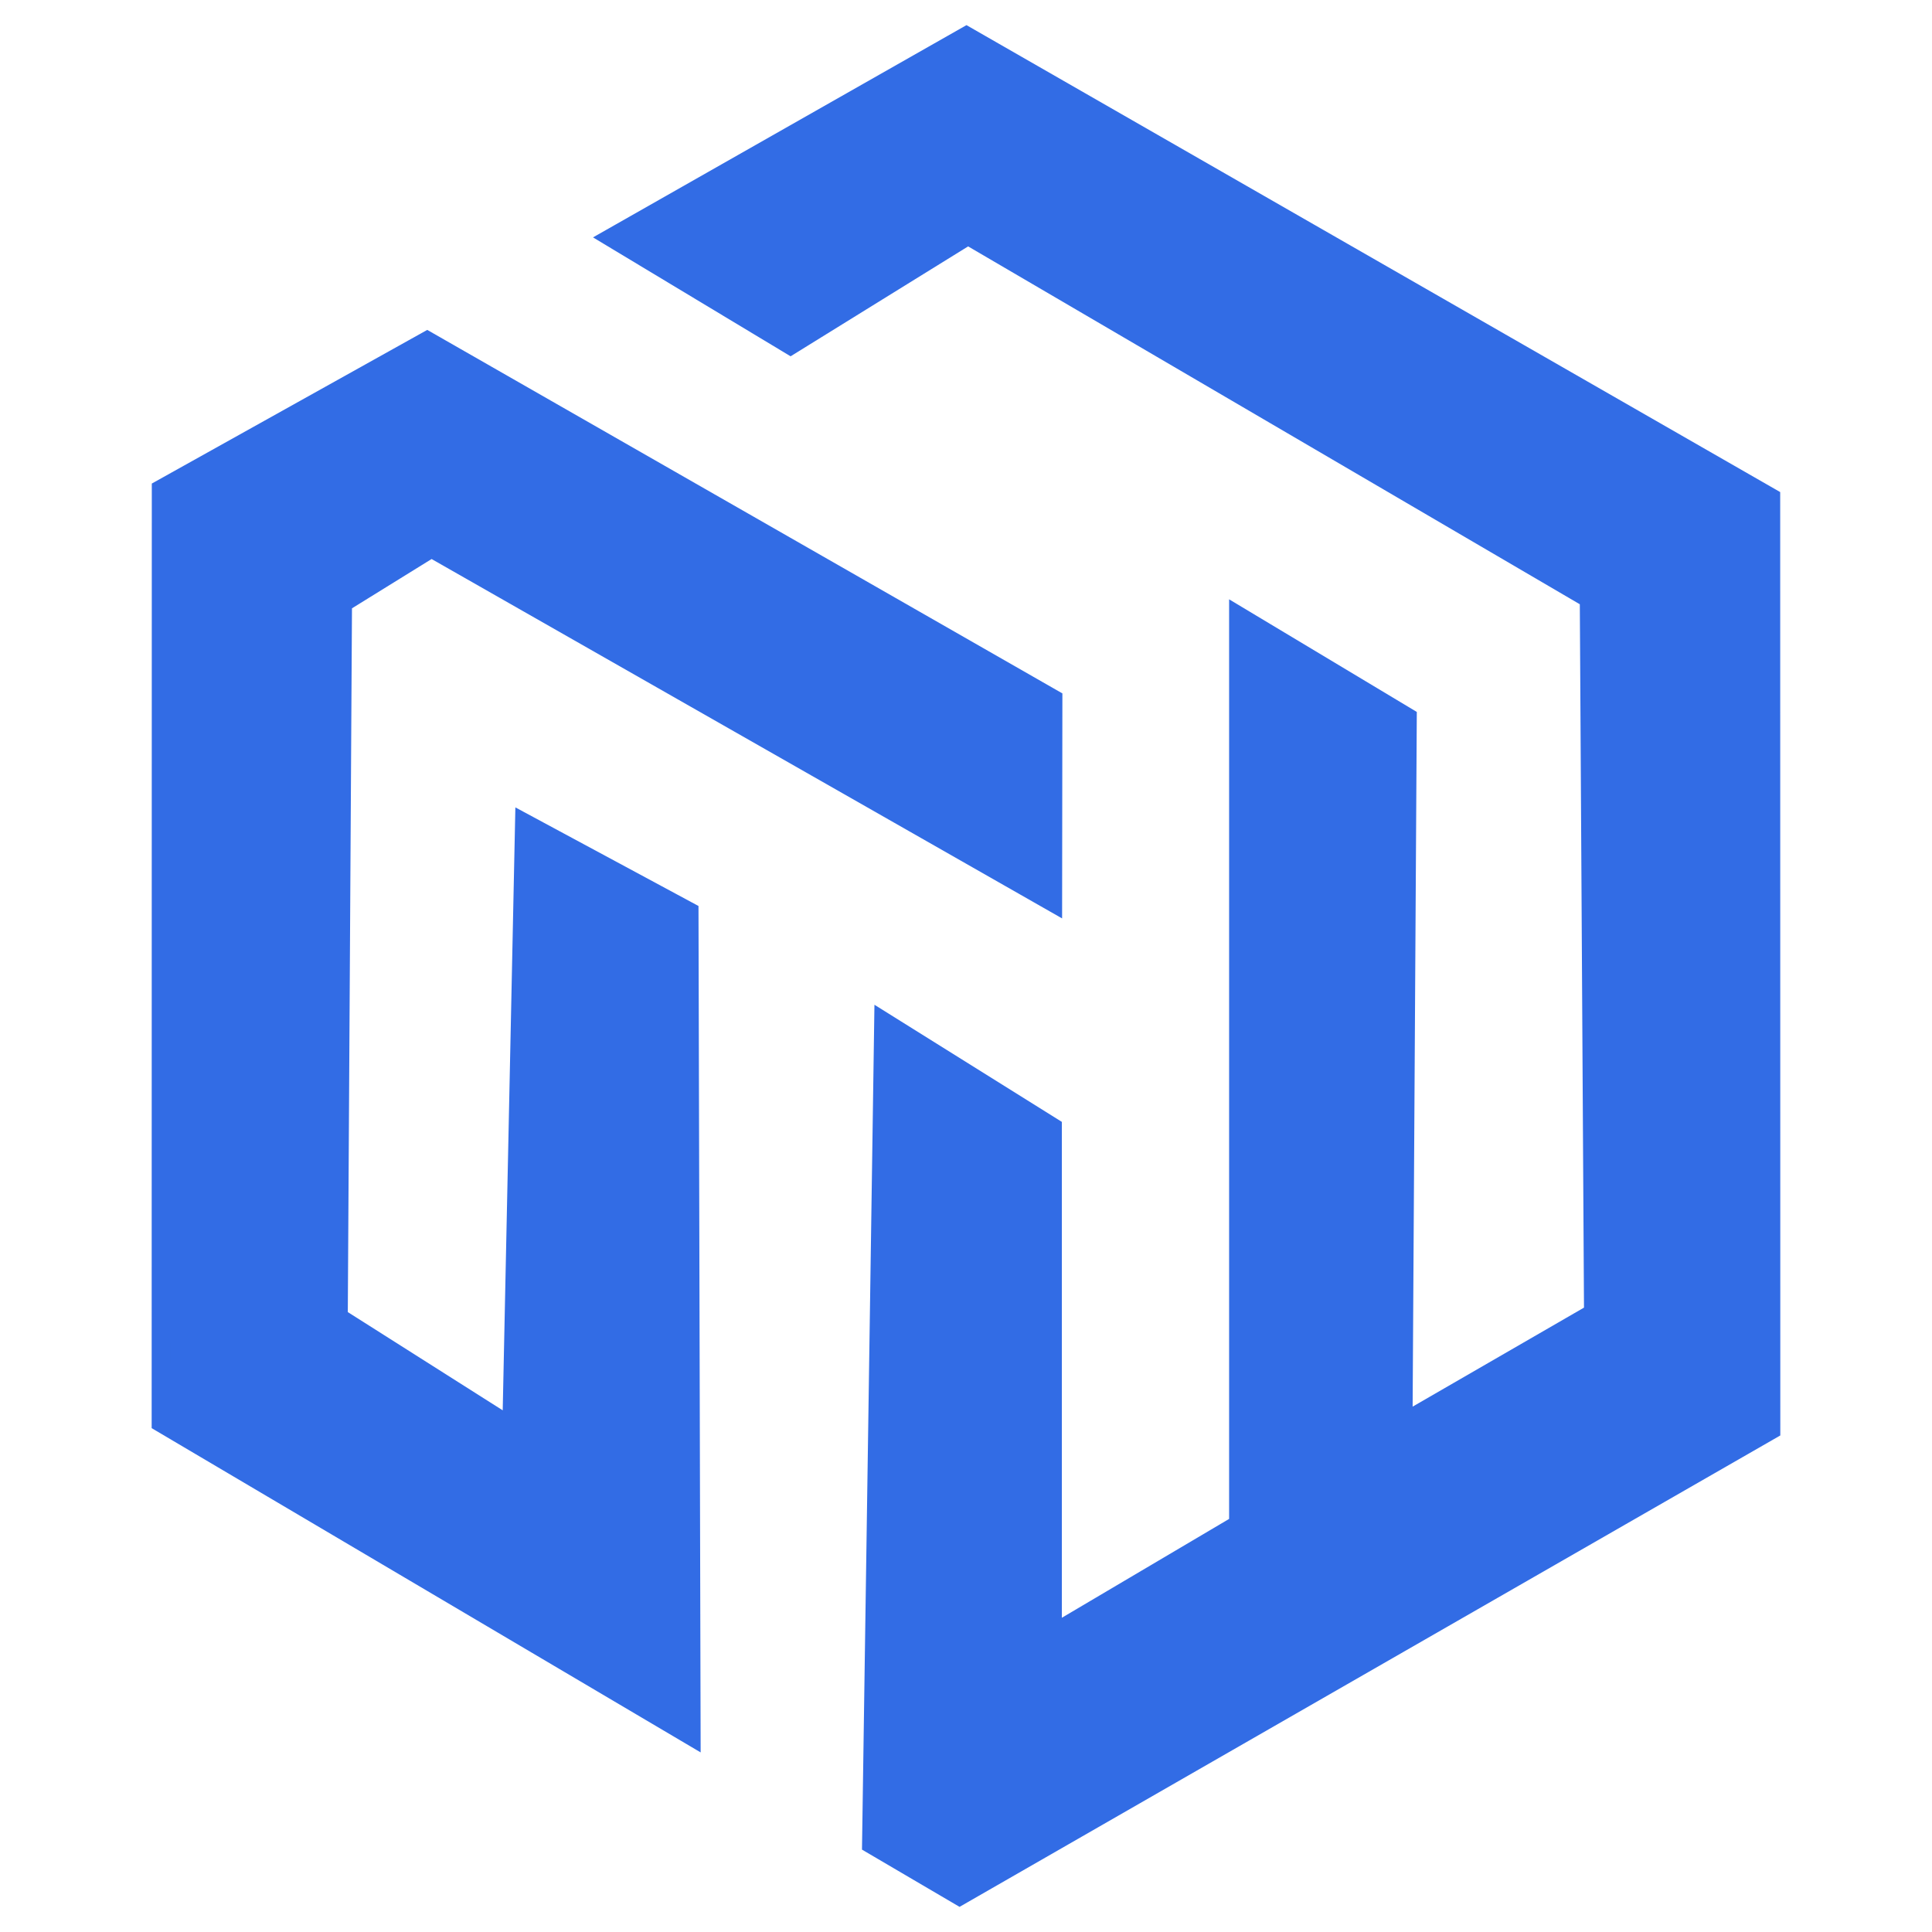
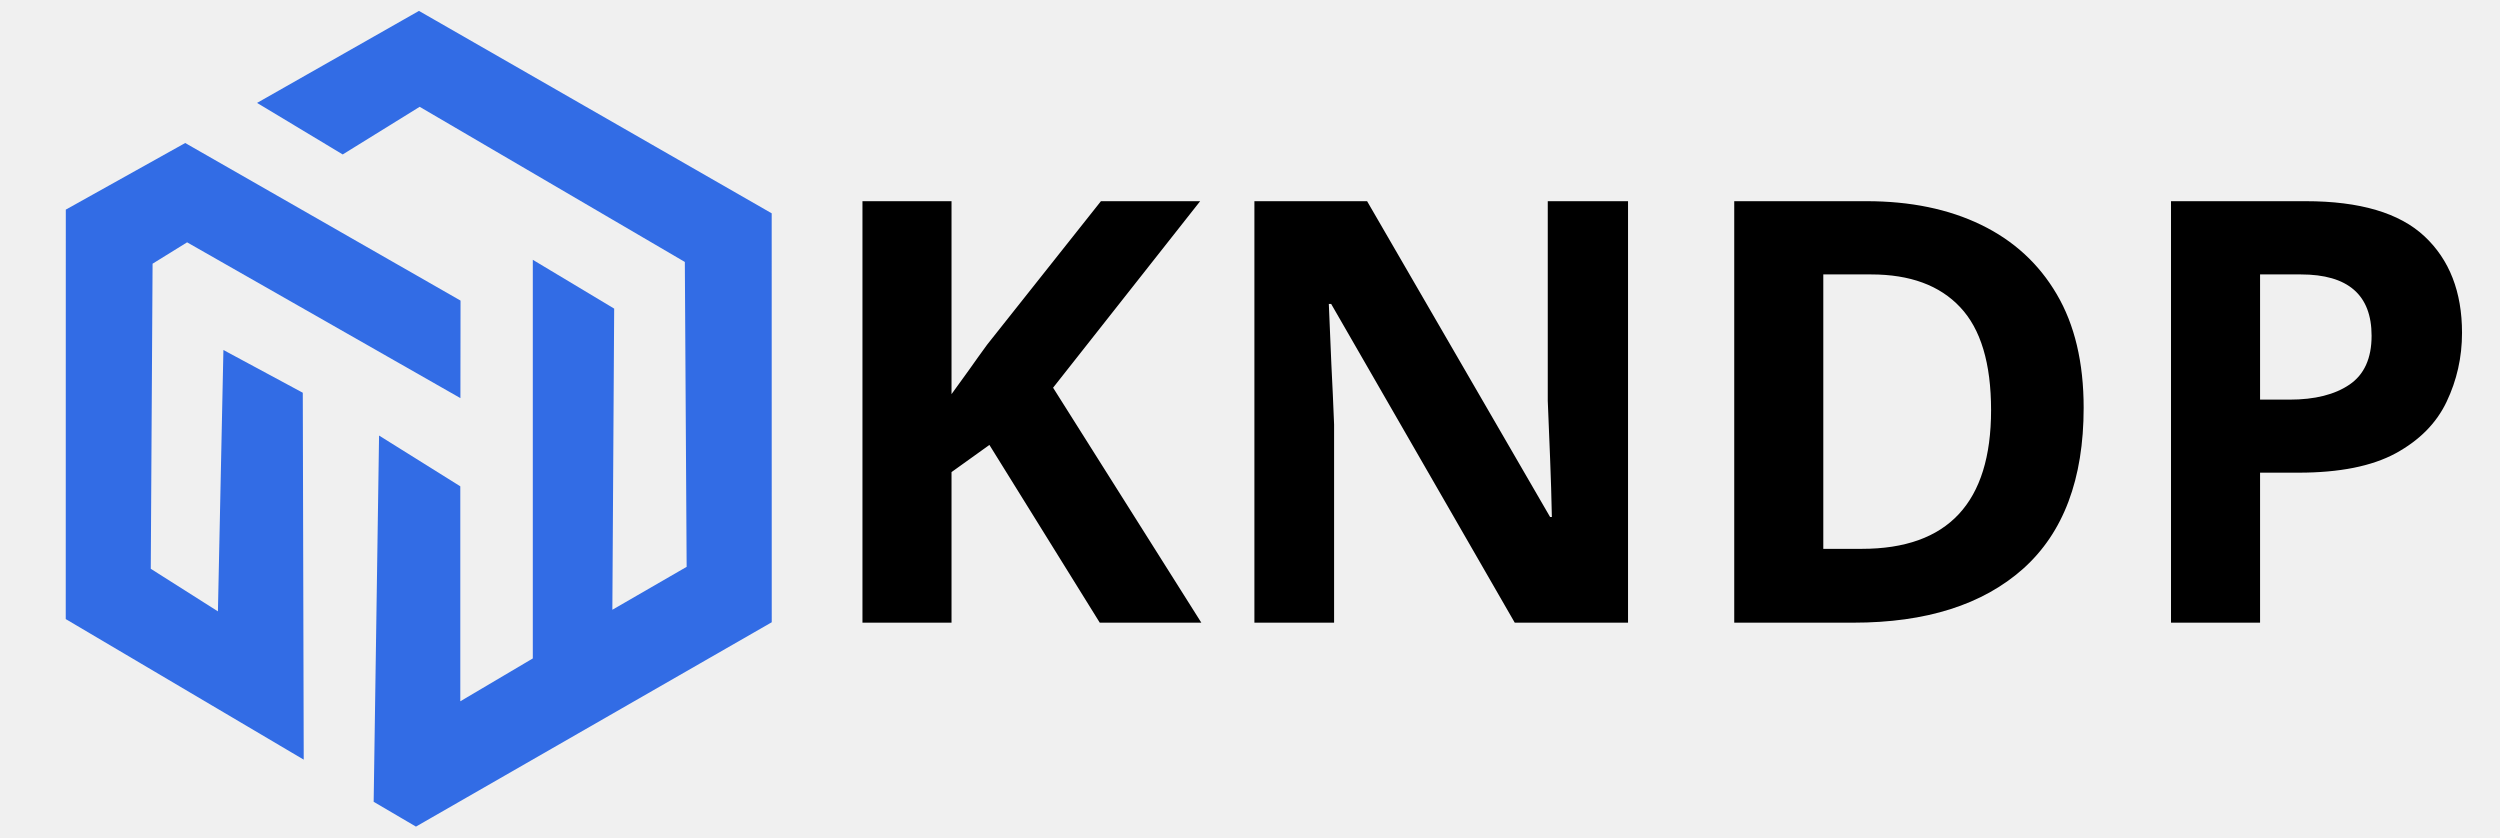
- <svg xmlns="http://www.w3.org/2000/svg" width="67mm" height="67mm" viewBox="0 0 67 67" version="1.1" id="svg5" xml:space="preserve">
+ <svg xmlns="http://www.w3.org/2000/svg" width="200mm" height="67mm" viewBox="0 0 200 67" version="1.1" id="svg5" xml:space="preserve">
  <defs id="defs2" />
  <g id="layer1">
    <g id="g237" transform="translate(-36.10381,-60.83158)">
      <g id="g398" transform="translate(5.260748,0.871821)">
-         <rect style="fill:#ffffff;fill-opacity:1;stroke-width:0.01;stroke-linecap:round;stroke-linejoin:round" id="rect504" width="67" height="67" x="30.843" y="59.96" />
+         <text xml:space="preserve" style="font-style:normal;font-variant:normal;font-weight:bold;font-stretch:normal;font-size:47.219px;line-height:1.25;font-family:Ubuntu;-inkscape-font-specification:'Ubuntu, Bold';font-variant-ligatures:normal;font-variant-caps:normal;font-variant-numeric:normal;font-variant-east-asian:normal;stroke-width:2.361" x="95.589" y="109.773" id="text369">
+           <tspan id="tspan367" style="font-style:normal;font-variant:normal;font-weight:bold;font-stretch:normal;font-size:47.219px;font-family:Ubuntu;-inkscape-font-specification:'Ubuntu, Bold';font-variant-ligatures:normal;font-variant-caps:normal;font-variant-numeric:normal;font-variant-east-asian:normal;stroke-width:2.361" x="95.589" y="109.773">KNDP</tspan>
+         </text>
        <path style="fill:#326ce5;fill-opacity:1;stroke:#326ce5;stroke-width:0.647px;stroke-linecap:butt;stroke-linejoin:miter;stroke-opacity:1" d="m 64.359,61.204 27.896,16.008 0.004,32.341 -28.138,16.161 -3.059,-1.795 0.421,-28.537 5.861,3.663 v 17.584 l 6.447,-3.81 V 81.315 l 5.861,3.517 -0.147,24.471 6.594,-3.81 -0.147,-24.764 -21.54,-12.602 -6.154,3.81 -6.209,-3.737 z" id="path496" />
        <path style="fill:#326ce5;fill-opacity:1;stroke:#326ce5;stroke-width:0.647px;stroke-linecap:butt;stroke-linejoin:miter;stroke-opacity:1" d="m 36.431,76.919 9.227,-5.147 21.704,12.422 -0.009,7.059 -21.549,-12.283 -3.077,1.905 -0.147,24.764 6.008,3.81 0.44,-20.954 5.715,3.077 0.073,28.592 -18.39,-10.862 z" id="path498" />
      </g>
    </g>
  </g>
</svg>
